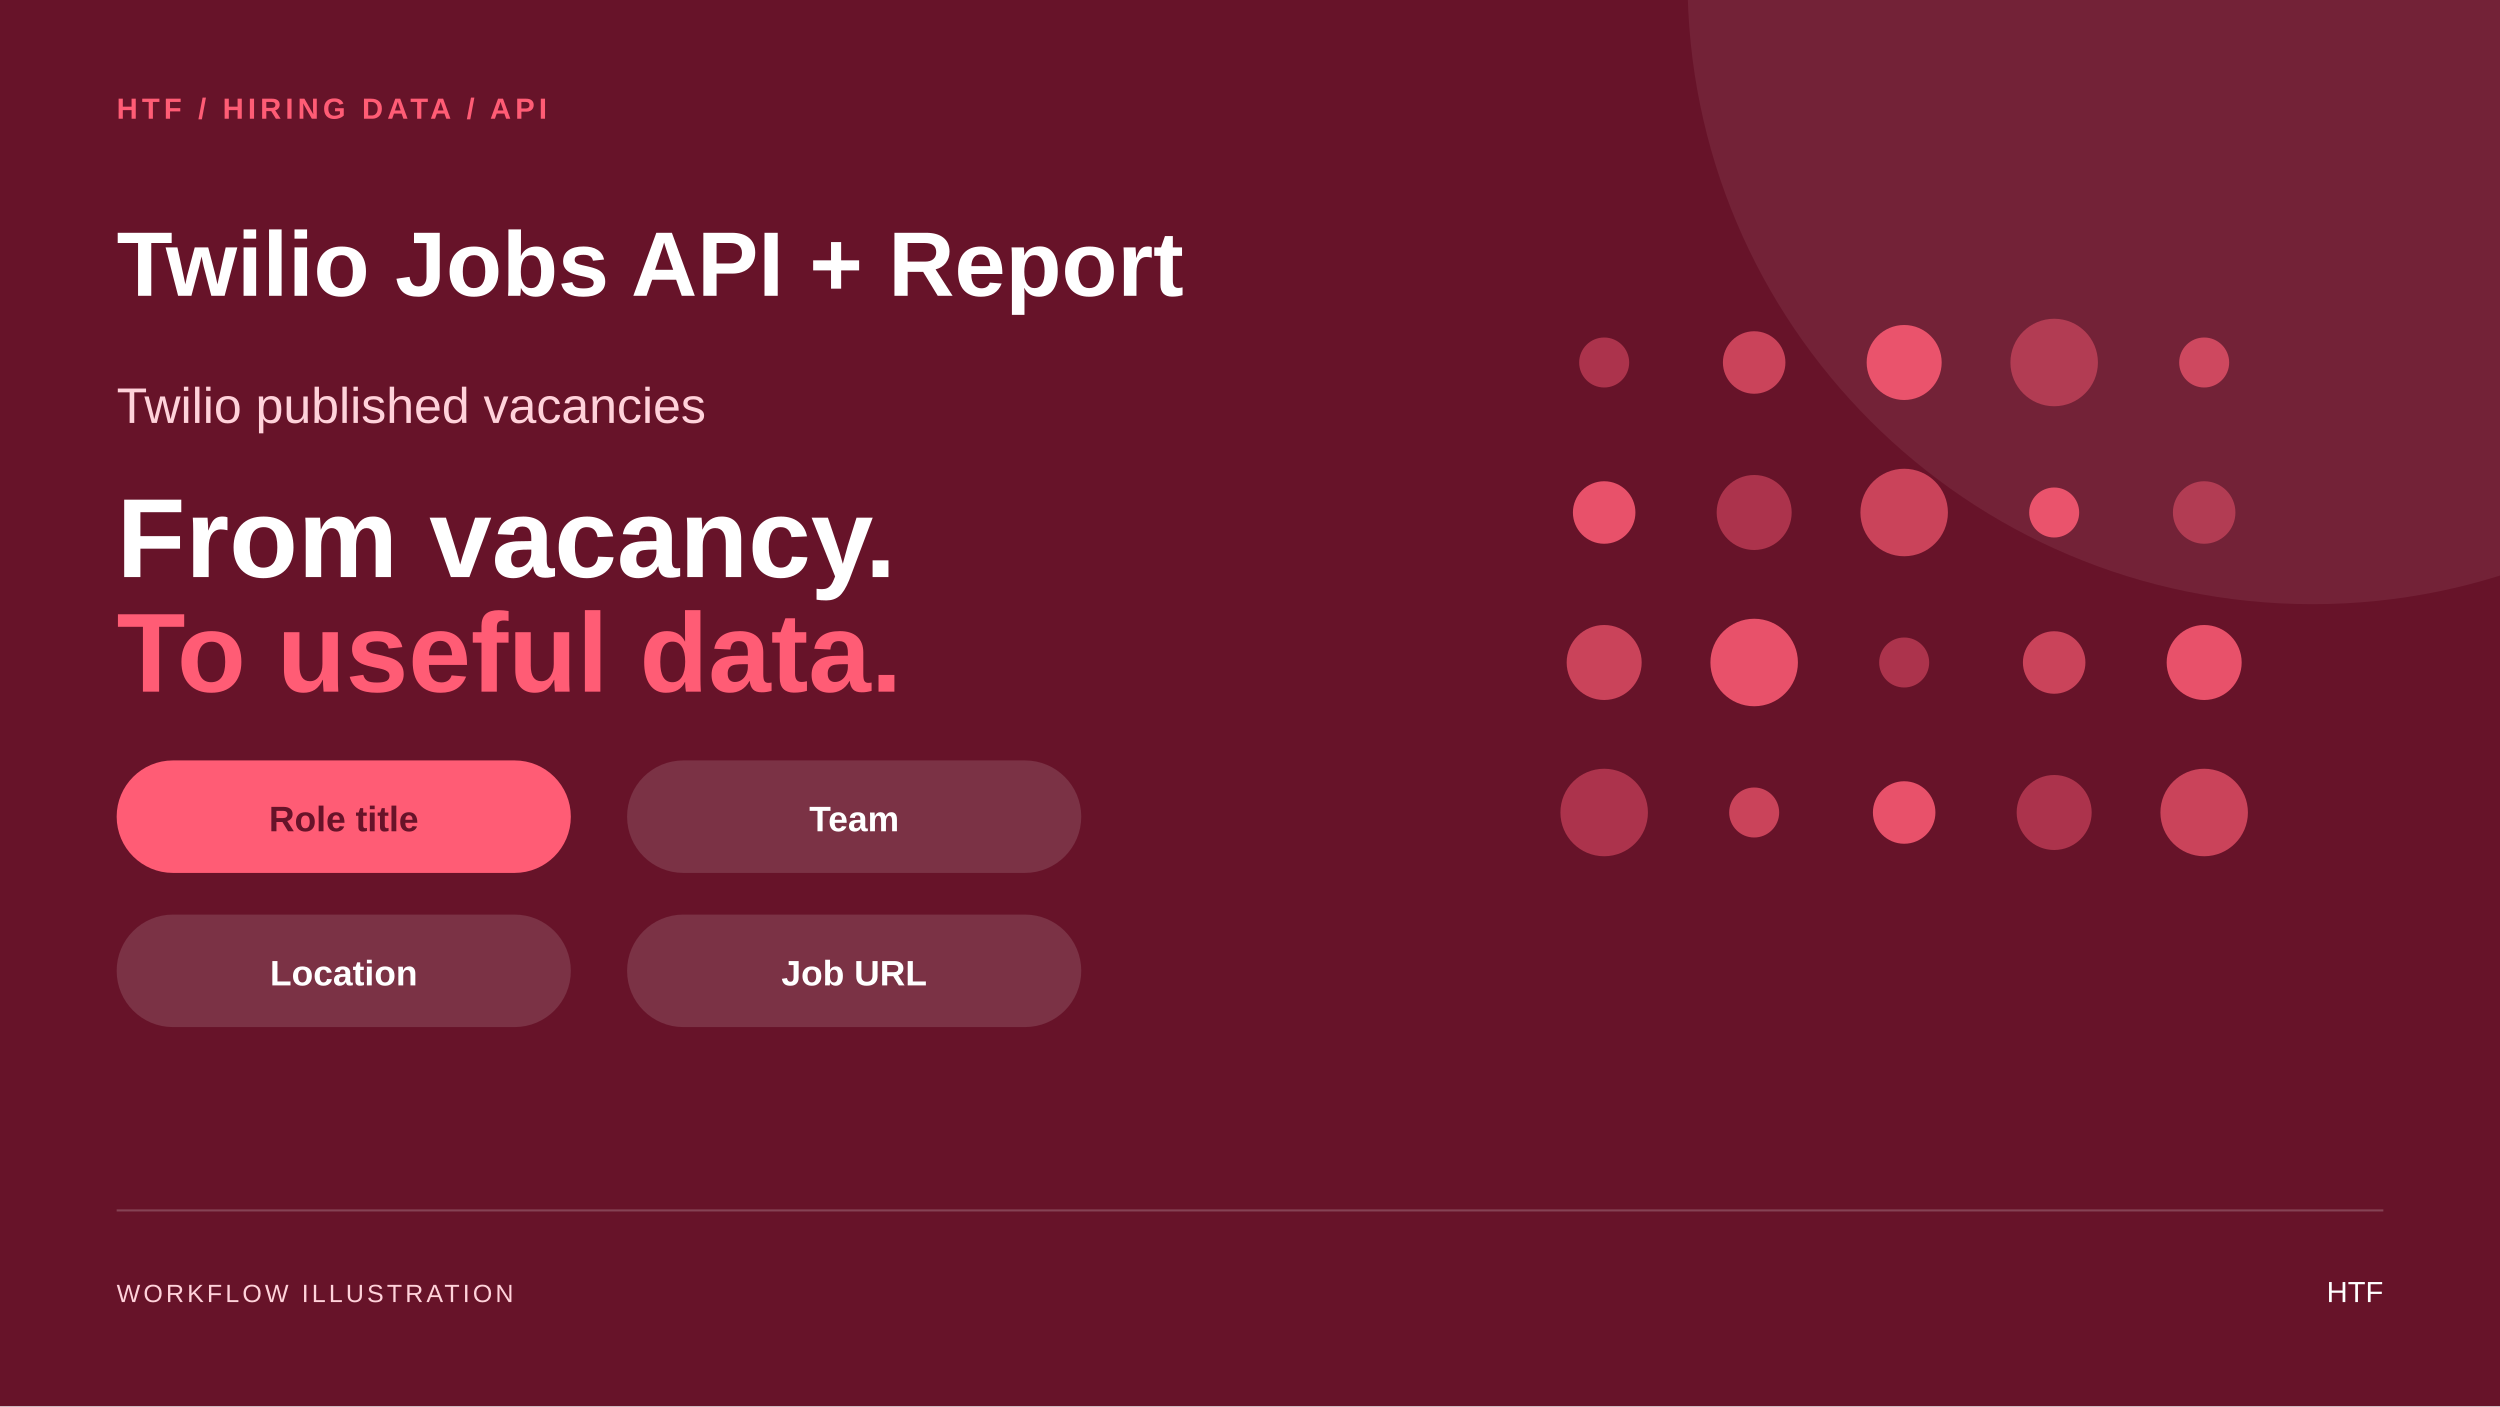
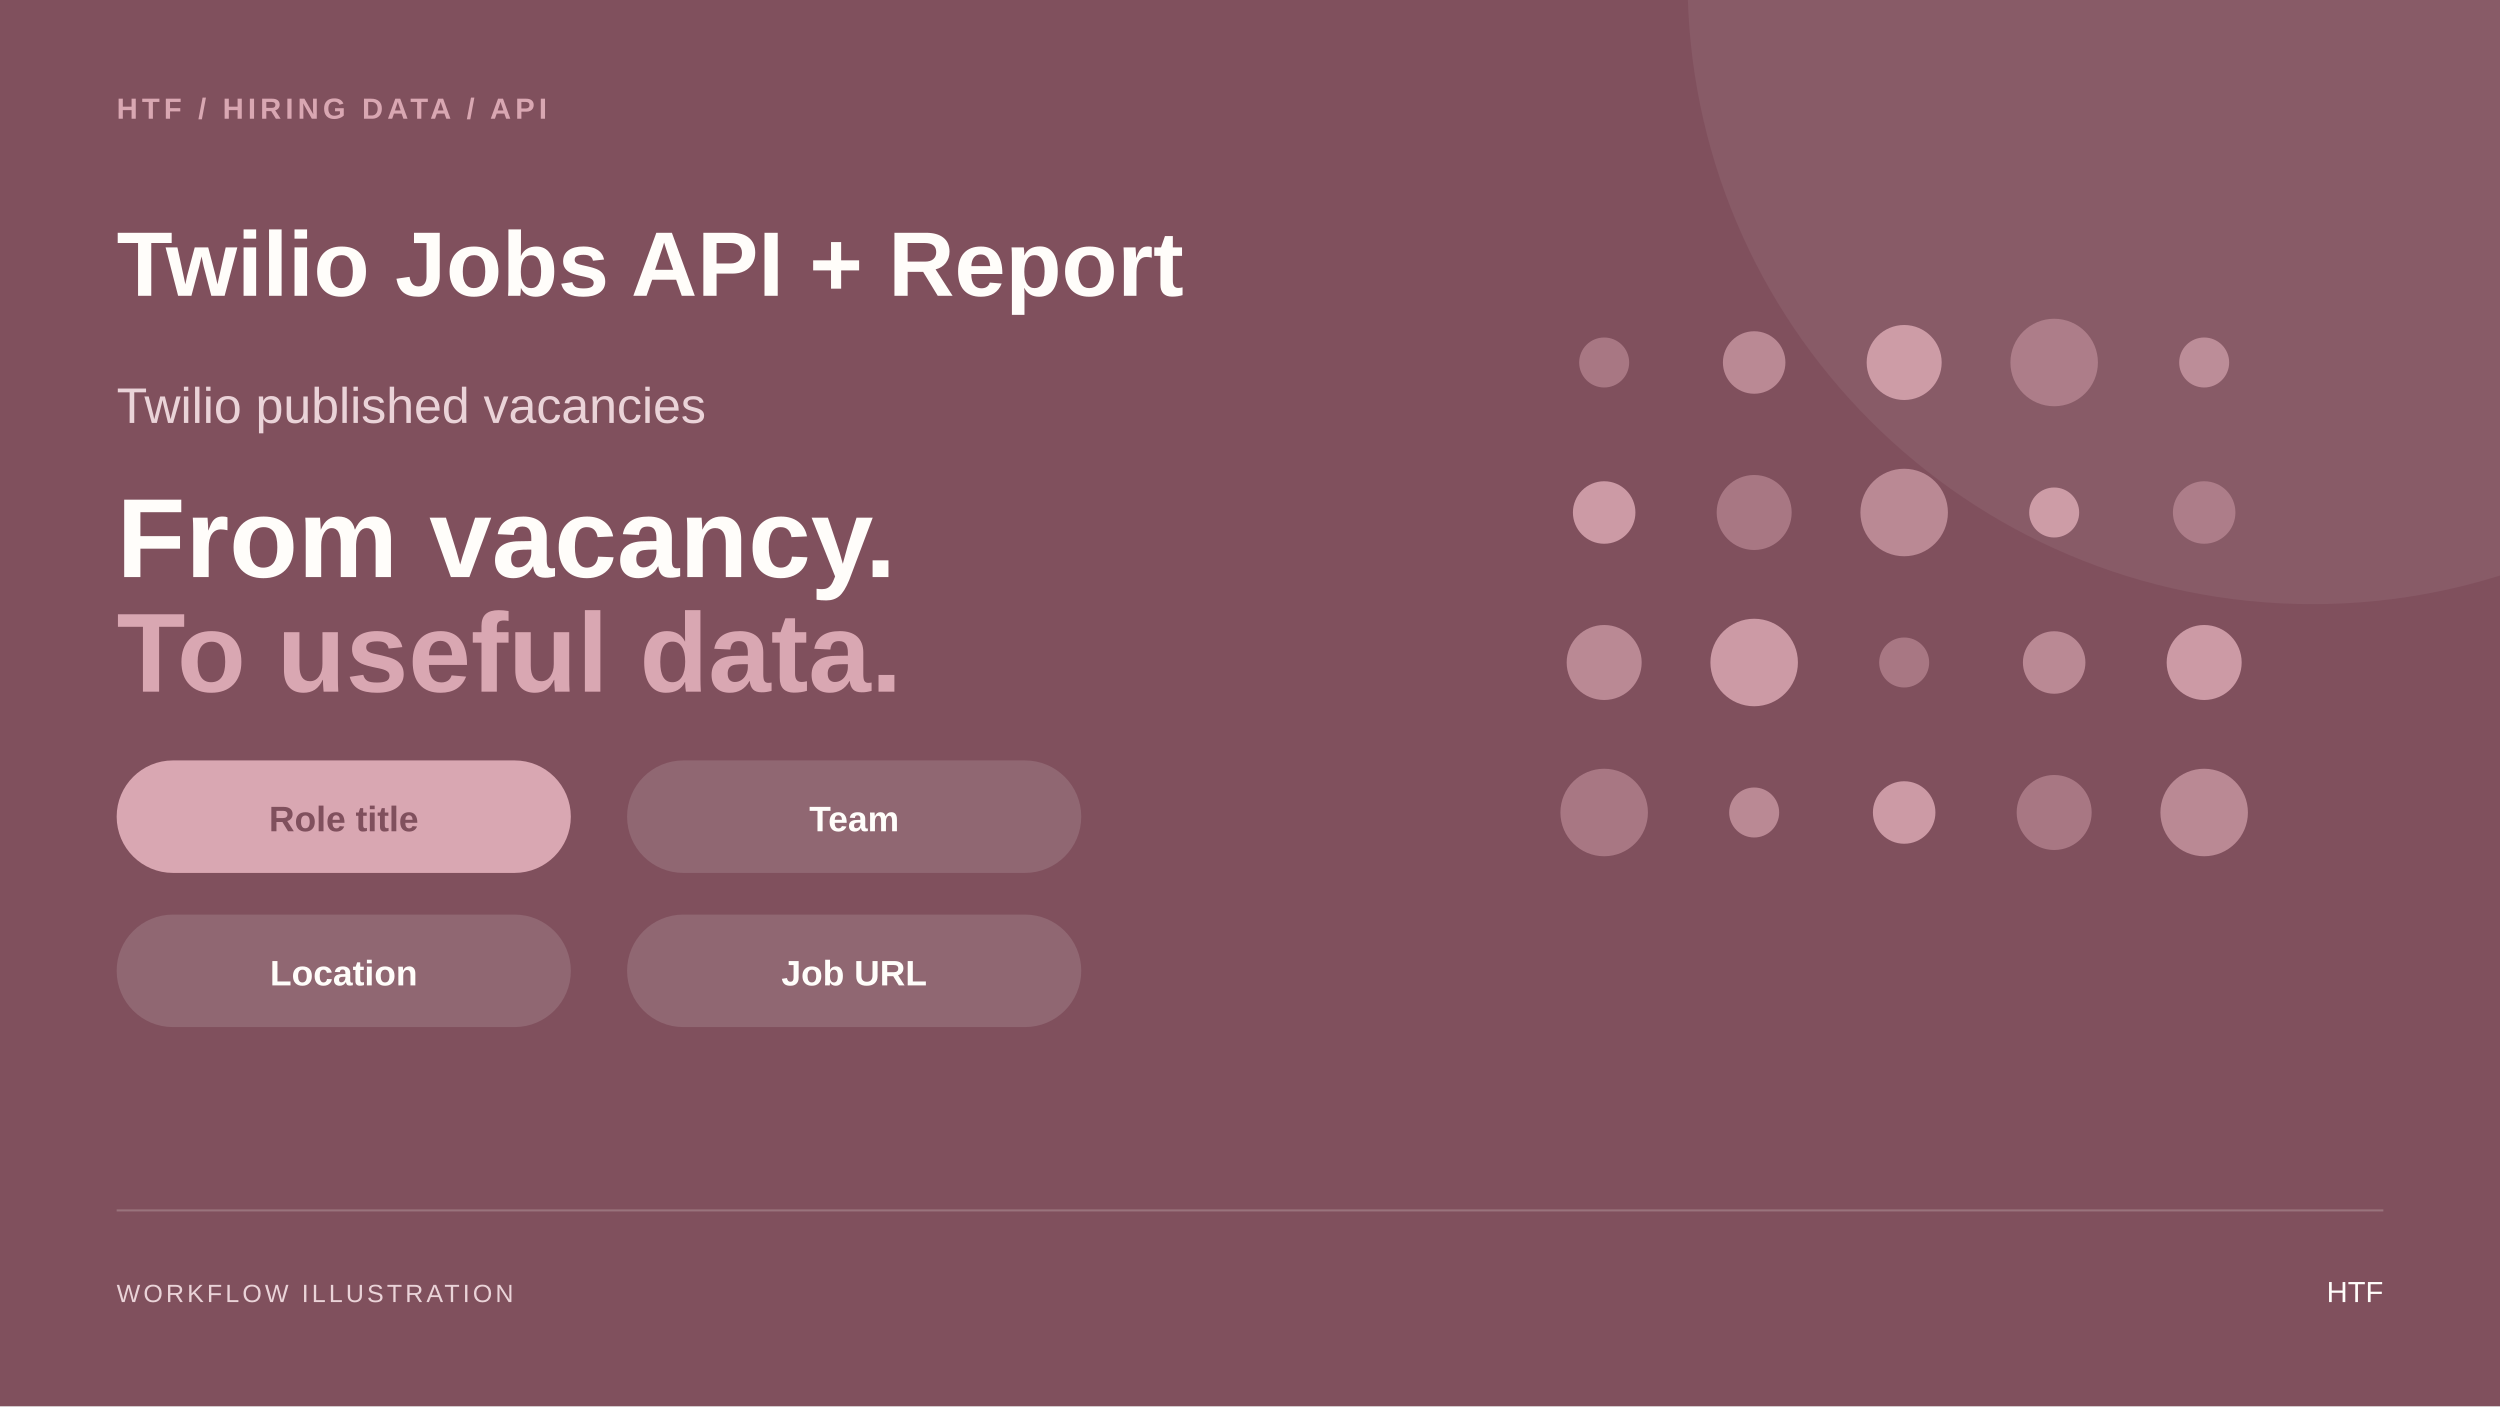
<svg xmlns="http://www.w3.org/2000/svg" width="1200" height="675" viewBox="0 0 1200 675" role="img">
-   <rect width="1200" height="675" fill="#671329" />
-   <circle cx="1110" cy="-10" r="300" fill="#ffd2da" opacity=".08" />
-   <text x="56" y="57" fill="#ff5c75" font-family="Arial,sans-serif" font-size="14" font-weight="700" letter-spacing="2">HTF / HIRING DATA / API</text>
-   <text x="56" y="142" fill="#ffffff" font-family="Arial,sans-serif" font-size="44" font-weight="700">Twilio Jobs API + Report</text>
-   <text x="56" y="203" fill="#ffd2da" font-family="Arial,sans-serif" font-size="24">Twilio published vacancies</text>
-   <text x="56" y="277" fill="#ffffff" font-family="Arial,sans-serif" font-size="54" font-weight="700">From vacancy.</text>
-   <text x="56" y="332" fill="#ff5c75" font-family="Arial,sans-serif" font-size="54" font-weight="700">To useful data.</text>
+   <rect width="1200" height="675" fill="#80505d" />
+   <circle cx="1110" cy="-10" r="300" fill="#ead3d8" opacity=".08" />
+   <text x="56" y="57" fill="#d9a7b2" font-family="Arial,sans-serif" font-size="14" font-weight="700" letter-spacing="2">HTF / HIRING DATA / API</text>
+   <text x="56" y="142" fill="#fffdfa" font-family="Arial,sans-serif" font-size="44" font-weight="700">Twilio Jobs API + Report</text>
+   <text x="56" y="203" fill="#ead3d8" font-family="Arial,sans-serif" font-size="24">Twilio published vacancies</text>
+   <text x="56" y="277" fill="#fffdfa" font-family="Arial,sans-serif" font-size="54" font-weight="700">From vacancy.</text>
+   <text x="56" y="332" fill="#d9a7b2" font-family="Arial,sans-serif" font-size="54" font-weight="700">To useful data.</text>
  <g transform="translate(56 365)">
-     <rect width="218" height="54" rx="27" fill="#ff5c75" />
-     <text x="109" y="34" text-anchor="middle" fill="#671329" font-family="Arial,sans-serif" font-size="17" font-weight="700">Role title</text>
+     <rect width="218" height="54" rx="27" fill="#d9a7b2" />
+     <text x="109" y="34" text-anchor="middle" fill="#80505d" font-family="Arial,sans-serif" font-size="17" font-weight="700">Role title</text>
  </g>
  <g transform="translate(301 365)">
    <rect width="218" height="54" rx="27" fill="rgba(255,255,255,.13)" />
-     <text x="109" y="34" text-anchor="middle" fill="#ffffff" font-family="Arial,sans-serif" font-size="17" font-weight="700">Team</text>
+     <text x="109" y="34" text-anchor="middle" fill="#fffdfa" font-family="Arial,sans-serif" font-size="17" font-weight="700">Team</text>
  </g>
  <g transform="translate(56 439)">
    <rect width="218" height="54" rx="27" fill="rgba(255,255,255,.13)" />
-     <text x="109" y="34" text-anchor="middle" fill="#ffffff" font-family="Arial,sans-serif" font-size="17" font-weight="700">Location</text>
+     <text x="109" y="34" text-anchor="middle" fill="#fffdfa" font-family="Arial,sans-serif" font-size="17" font-weight="700">Location</text>
  </g>
  <g transform="translate(301 439)">
    <rect width="218" height="54" rx="27" fill="rgba(255,255,255,.13)" />
-     <text x="109" y="34" text-anchor="middle" fill="#ffffff" font-family="Arial,sans-serif" font-size="17" font-weight="700">Job URL</text>
+     <text x="109" y="34" text-anchor="middle" fill="#fffdfa" font-family="Arial,sans-serif" font-size="17" font-weight="700">Job URL</text>
  </g>
-   <g fill="#ff5c75">
+   <g fill="#d9a7b2">
    <circle cx="770" cy="174" r="12" opacity="0.45" />
    <circle cx="842" cy="174" r="15" opacity="0.65" />
    <circle cx="914" cy="174" r="18" opacity="0.85" />
    <circle cx="986" cy="174" r="21" opacity="0.45" />
    <circle cx="1058" cy="174" r="12" opacity="0.65" />
    <circle cx="770" cy="246" r="15" opacity="0.85" />
    <circle cx="842" cy="246" r="18" opacity="0.45" />
    <circle cx="914" cy="246" r="21" opacity="0.65" />
    <circle cx="986" cy="246" r="12" opacity="0.85" />
    <circle cx="1058" cy="246" r="15" opacity="0.45" />
    <circle cx="770" cy="318" r="18" opacity="0.65" />
    <circle cx="842" cy="318" r="21" opacity="0.85" />
    <circle cx="914" cy="318" r="12" opacity="0.45" />
    <circle cx="986" cy="318" r="15" opacity="0.65" />
    <circle cx="1058" cy="318" r="18" opacity="0.85" />
    <circle cx="770" cy="390" r="21" opacity="0.45" />
    <circle cx="842" cy="390" r="12" opacity="0.65" />
    <circle cx="914" cy="390" r="15" opacity="0.85" />
    <circle cx="986" cy="390" r="18" opacity="0.45" />
    <circle cx="1058" cy="390" r="21" opacity="0.65" />
  </g>
-   <path d="M56 581H1144" stroke="#ffffff" opacity=".2" />
-   <text x="56" y="625" fill="#ffd2da" font-family="Arial,sans-serif" font-size="12" letter-spacing="1.5">WORKFLOW ILLUSTRATION</text>
-   <text x="1144" y="625" fill="#ffffff" font-family="Arial,sans-serif" font-size="14" text-anchor="end">HTF</text>
+   <path d="M56 581H1144" stroke="#fffdfa" opacity=".2" />
+   <text x="56" y="625" fill="#ead3d8" font-family="Arial,sans-serif" font-size="12" letter-spacing="1.5">WORKFLOW ILLUSTRATION</text>
+   <text x="1144" y="625" fill="#fffdfa" font-family="Arial,sans-serif" font-size="14" text-anchor="end">HTF</text>
</svg>
